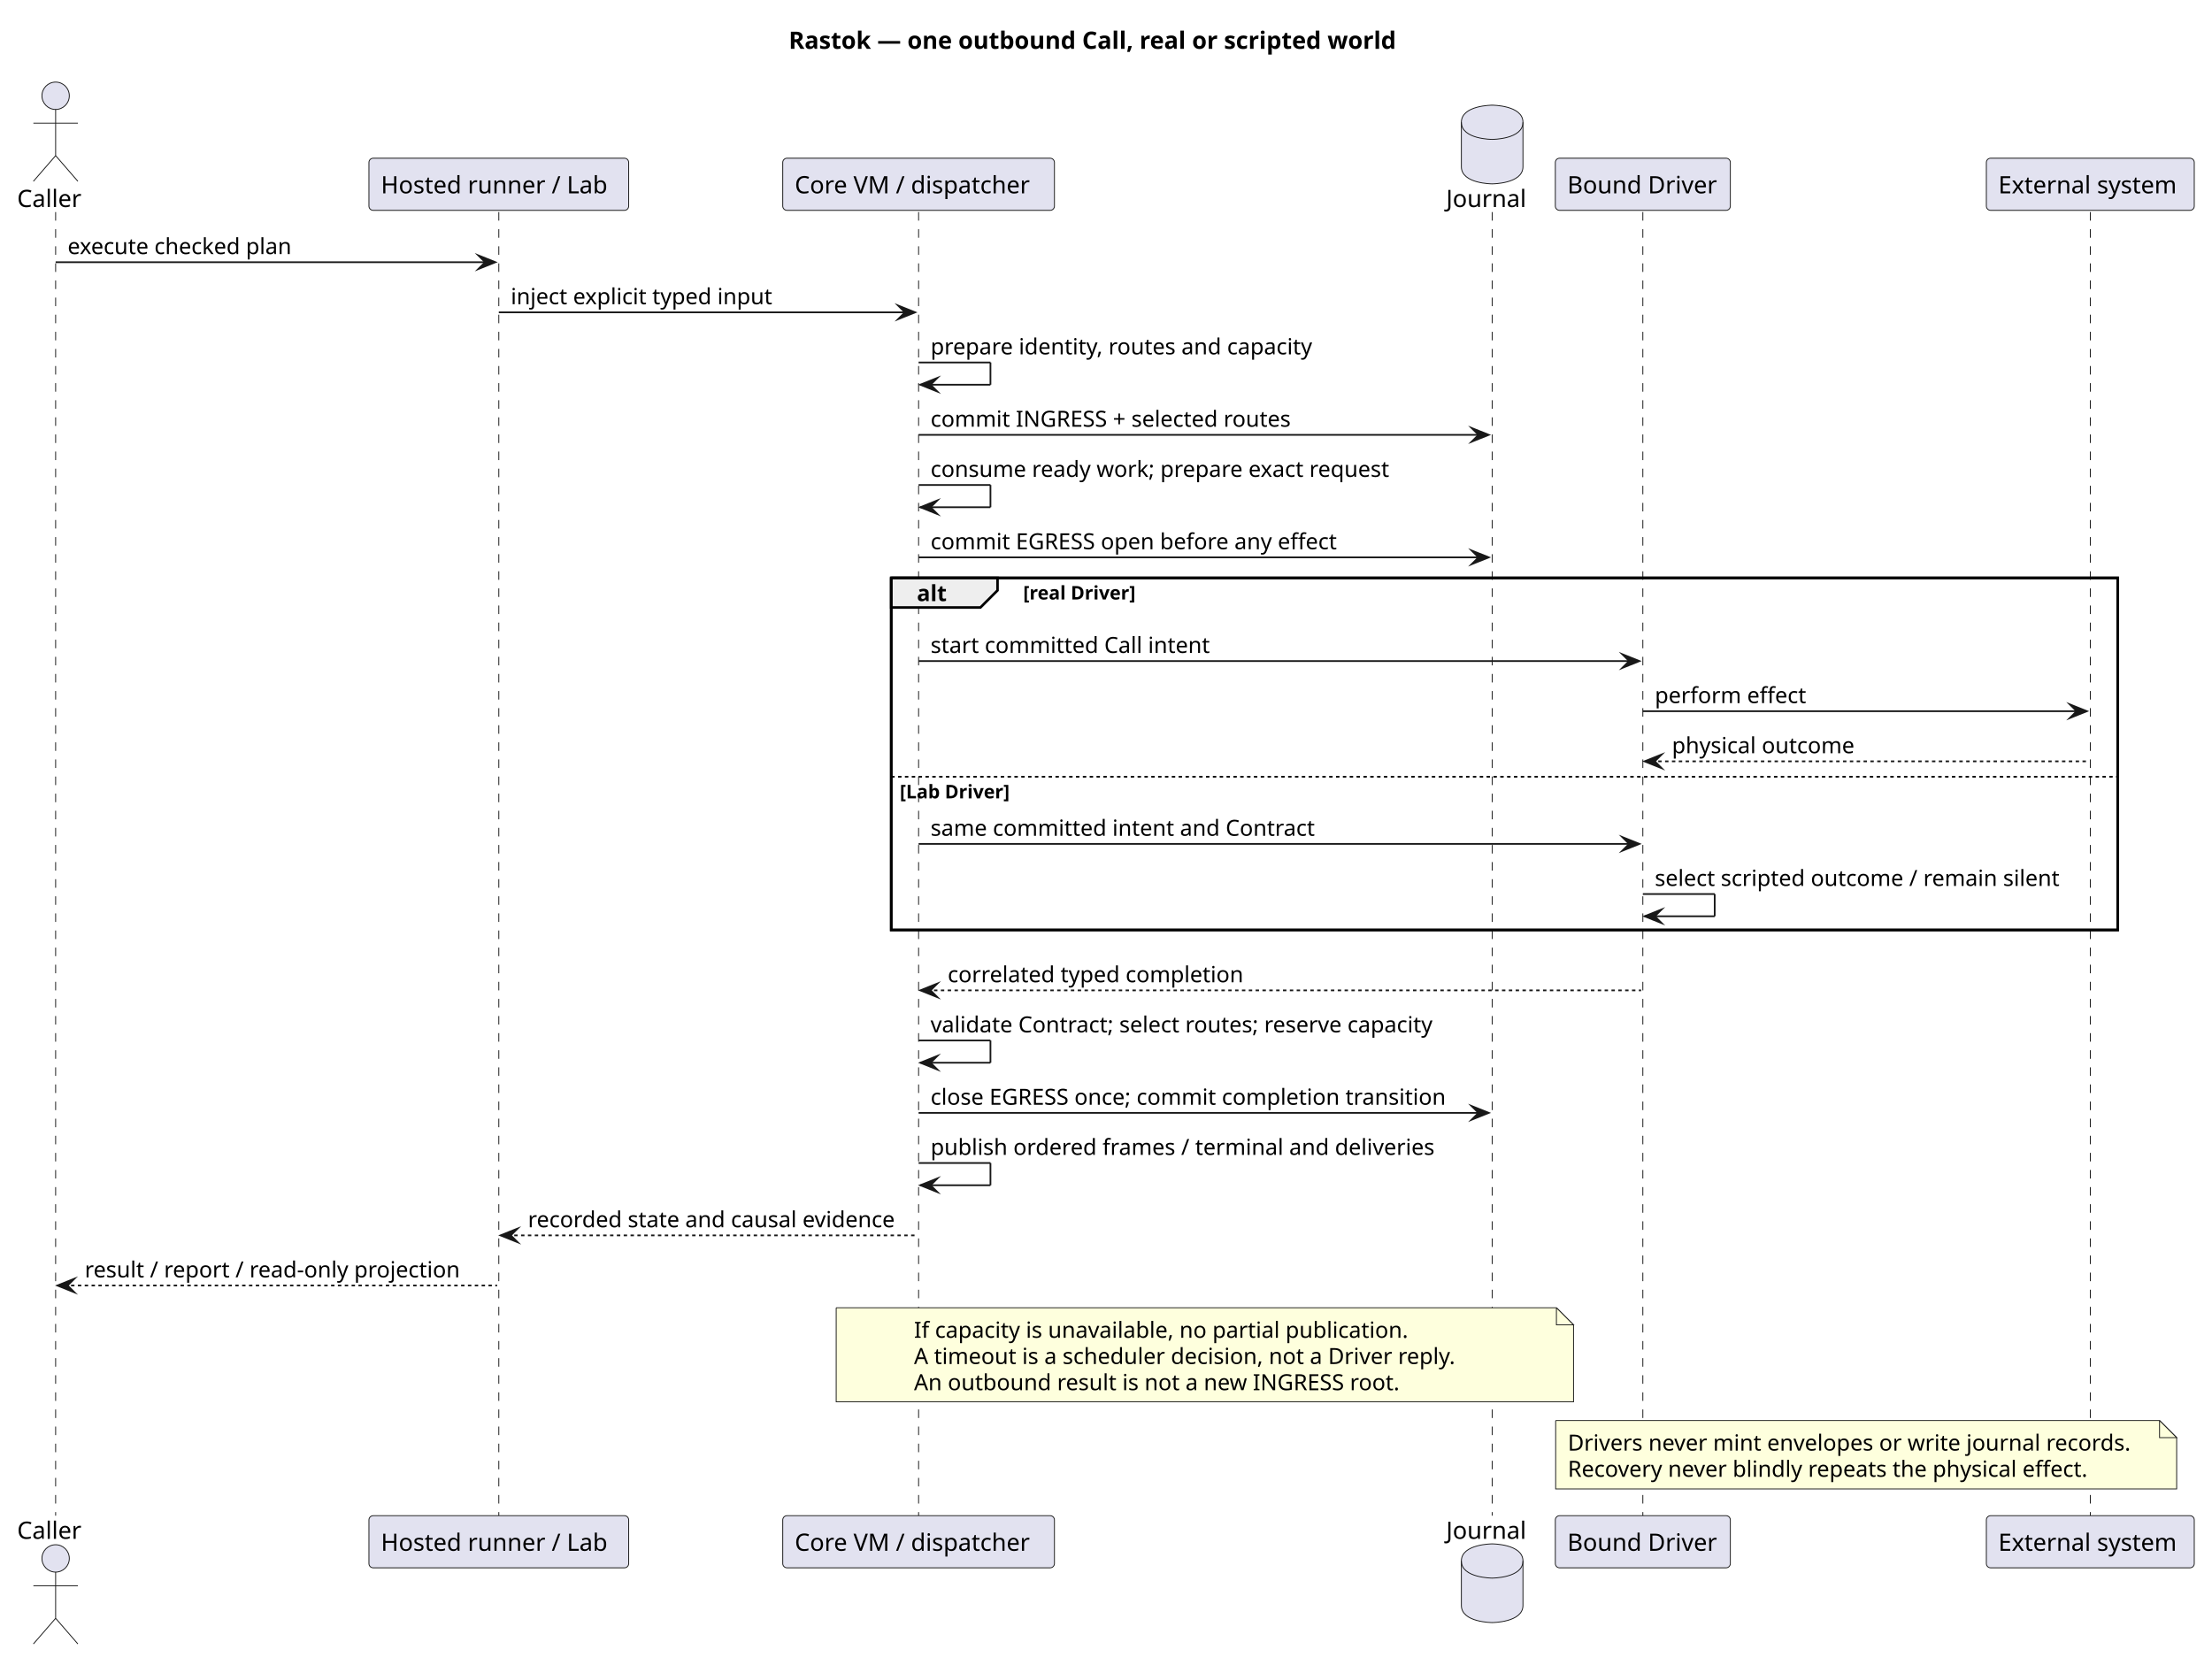
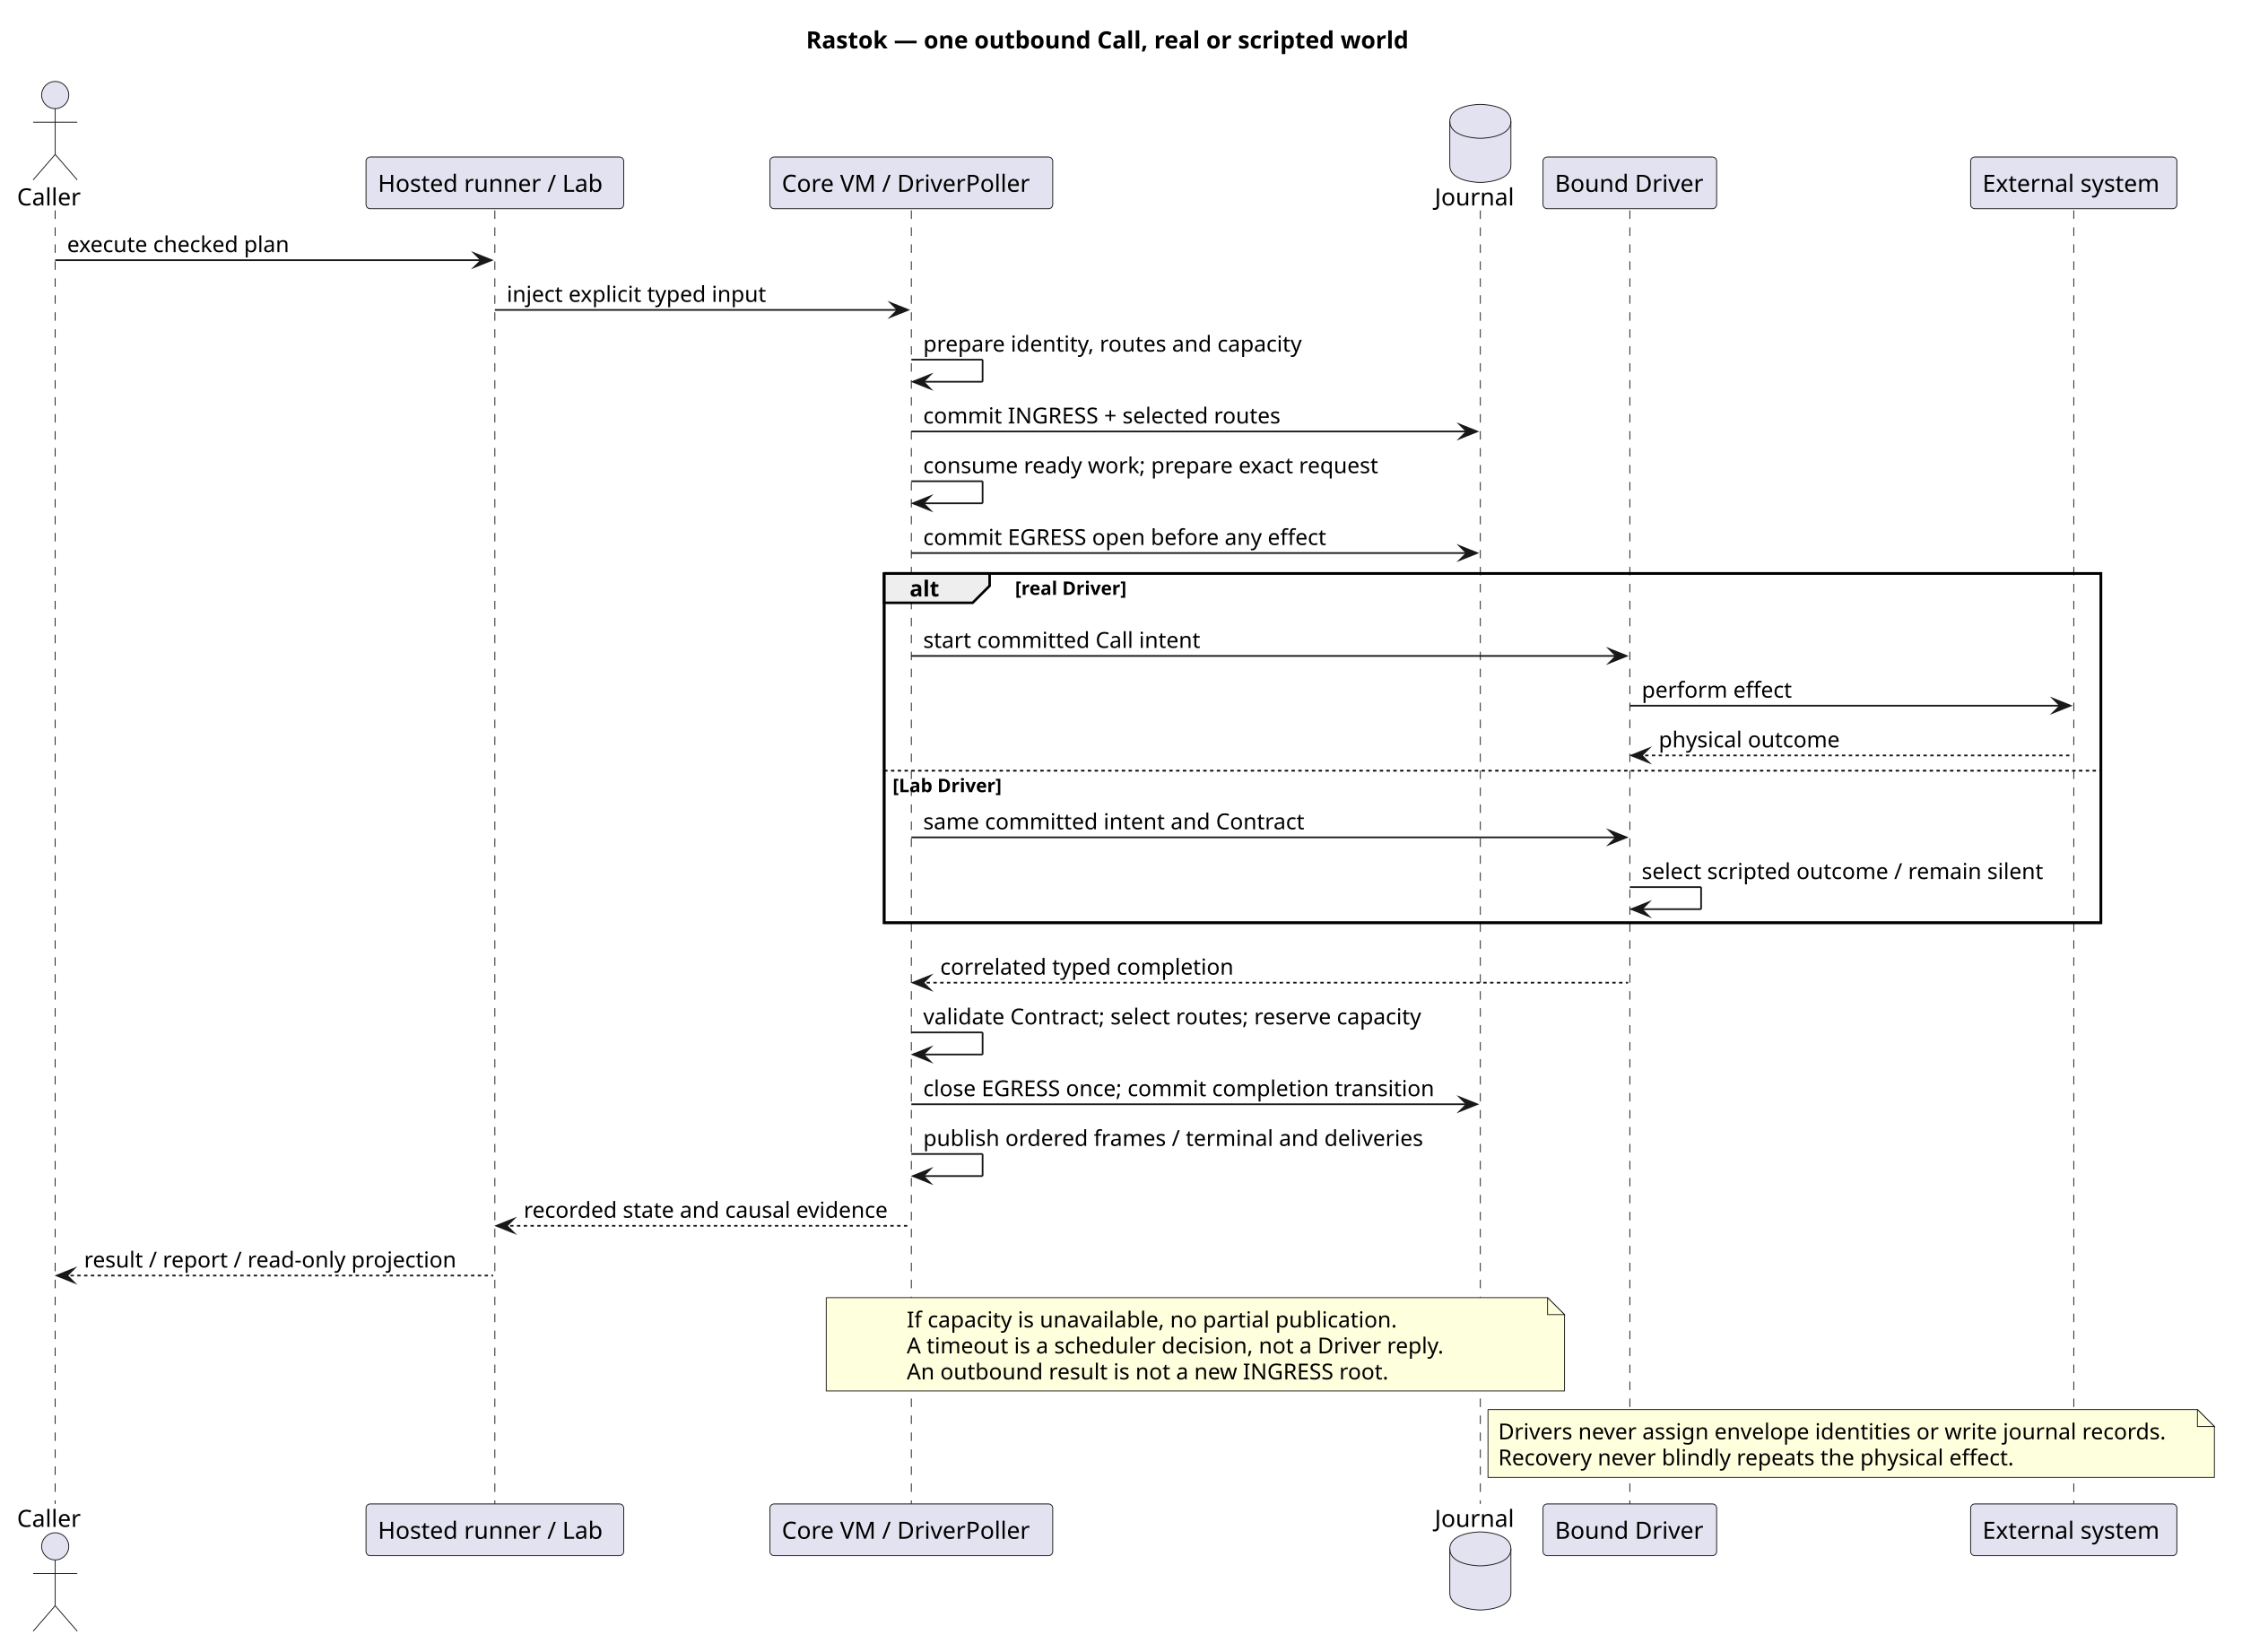
- <svg xmlns="http://www.w3.org/2000/svg" version="1.1" data-diagram-type="SEQUENCE" style="width:1293px;height:973px;background:#FFFFFF;" width="1293px" height="973px" viewBox="0 0 1293 973" zoomAndPan="magnify" preserveAspectRatio="none" contentStyleType="text/css">
+ <svg xmlns="http://www.w3.org/2000/svg" version="1.1" data-diagram-type="SEQUENCE" style="width:1321px;height:973px;background:#FFFFFF;" width="1321px" height="973px" viewBox="0 0 1321 973" zoomAndPan="magnify" preserveAspectRatio="none" contentStyleType="text/css">
  <defs />
  <g font-family="sans-serif" lengthAdjust="spacing">
    <g class="title" data-source-line="2">
-       <text x="461.027" y="28.535" fill="#000" font-size="14" textLength="369.578" font-weight="700">Rastok — one outbound Call, real or scripted world</text>
+       <text x="474.928" y="28.535" fill="#000" font-size="14" textLength="369.578" font-weight="700">Rastok — one outbound Call, real or scripted world</text>
    </g>
    <rect x="520.955" y="337.84" width="716.914" height="205.818" fill="none" style="stroke:#000;stroke-width:1.5;" />
    <g>
      <rect x="29.02" y="123.977" width="8" height="762.098" fill="#000" fill-opacity="0" />
      <line x1="32.52" y1="123.977" x2="32.52" y2="886.074" style="stroke:#181818;stroke-width:0.5;stroke-dasharray:5,5;" />
    </g>
    <g>
      <rect x="288.074" y="123.977" width="8" height="762.098" fill="#000" fill-opacity="0" />
      <line x1="291.574" y1="123.977" x2="291.574" y2="886.074" style="stroke:#181818;stroke-width:0.5;stroke-dasharray:5,5;" />
    </g>
    <g>
      <rect x="533.455" y="123.977" width="8" height="762.098" fill="#000" fill-opacity="0" />
      <line x1="536.955" y1="123.977" x2="536.955" y2="886.074" style="stroke:#181818;stroke-width:0.5;stroke-dasharray:5,5;" />
    </g>
    <g>
      <rect x="868.731" y="123.977" width="8" height="762.098" fill="#000" fill-opacity="0" />
      <line x1="872.231" y1="123.977" x2="872.231" y2="886.074" style="stroke:#181818;stroke-width:0.5;stroke-dasharray:5,5;" />
    </g>
    <g>
      <rect x="956.803" y="123.977" width="8" height="762.098" fill="#000" fill-opacity="0" />
      <line x1="960.303" y1="123.977" x2="960.303" y2="886.074" style="stroke:#181818;stroke-width:0.5;stroke-dasharray:5,5;" />
    </g>
    <g>
      <rect x="1218.368" y="123.977" width="8" height="762.098" fill="#000" fill-opacity="0" />
      <line x1="1221.868" y1="123.977" x2="1221.868" y2="886.074" style="stroke:#181818;stroke-width:0.5;stroke-dasharray:5,5;" />
    </g>
    <text x="10" y="121.023" fill="#000" font-size="14" textLength="39.04">Caller</text>
    <ellipse cx="32.52" cy="55.988" rx="8" ry="8" fill="#E2E2F0" style="stroke:#181818;stroke-width:0.5;" />
    <path d="M32.52,63.988 L32.52,90.988 M19.52,71.988 L45.52,71.988 M32.52,90.988 L19.52,105.988 M32.52,90.988 L45.52,105.988" style="stroke:#181818;stroke-width:0.5;" fill="none" />
    <rect x="215.657" y="92.488" width="151.833" height="30.488" fill="#E2E2F0" style="stroke:#181818;stroke-width:0.5;" rx="2.5" ry="2.5" />
    <text x="222.657" y="113.023" fill="#000" font-size="14" textLength="137.833">Hosted runner / Lab</text>
-     <rect x="457.545" y="92.488" width="158.819" height="30.488" fill="#E2E2F0" style="stroke:#181818;stroke-width:0.5;" rx="2.5" ry="2.5" />
-     <text x="464.545" y="113.023" fill="#000" font-size="14" textLength="144.819">Core VM / dispatcher</text>
+     <rect x="453.628" y="92.488" width="166.653" height="30.488" fill="#E2E2F0" style="stroke:#181818;stroke-width:0.5;" rx="2.5" ry="2.5" />
+     <text x="460.628" y="113.023" fill="#000" font-size="14" textLength="152.653">Core VM / DriverPoller</text>
    <text x="845.312" y="121.023" fill="#000" font-size="14" textLength="47.838">Journal</text>
    <path d="M854.231,71.488 C854.231,61.488 872.231,61.488 872.231,61.488 C872.231,61.488 890.231,61.488 890.231,71.488 L890.231,97.488 C890.231,107.488 872.231,107.488 872.231,107.488 C872.231,107.488 854.231,107.488 854.231,97.488 L854.231,71.488" style="stroke:#181818;stroke-width:0.5;" fill="#E2E2F0" />
    <path d="M854.231,71.488 C854.231,81.488 872.231,81.488 872.231,81.488 C872.231,81.488 890.231,81.488 890.231,71.488" style="stroke:#181818;stroke-width:0.5;" fill="none" />
    <rect x="909.15" y="92.488" width="102.307" height="30.488" fill="#E2E2F0" style="stroke:#181818;stroke-width:0.5;" rx="2.5" ry="2.5" />
    <text x="916.15" y="113.023" fill="#000" font-size="14" textLength="88.307">Bound Driver</text>
    <rect x="1161.104" y="92.488" width="121.529" height="30.488" fill="#E2E2F0" style="stroke:#181818;stroke-width:0.5;" rx="2.5" ry="2.5" />
    <text x="1168.104" y="113.023" fill="#000" font-size="14" textLength="107.529">External system</text>
    <text x="10" y="899.609" fill="#000" font-size="14" textLength="39.04">Caller</text>
    <ellipse cx="32.52" cy="911.063" rx="8" ry="8" fill="#E2E2F0" style="stroke:#181818;stroke-width:0.5;" />
    <path d="M32.52,919.063 L32.52,946.063 M19.52,927.063 L45.52,927.063 M32.52,946.063 L19.52,961.063 M32.52,946.063 L45.52,961.063" style="stroke:#181818;stroke-width:0.5;" fill="none" />
    <rect x="215.657" y="886.074" width="151.833" height="30.488" fill="#E2E2F0" style="stroke:#181818;stroke-width:0.5;" rx="2.5" ry="2.5" />
    <text x="222.657" y="906.609" fill="#000" font-size="14" textLength="137.833">Hosted runner / Lab</text>
-     <rect x="457.545" y="886.074" width="158.819" height="30.488" fill="#E2E2F0" style="stroke:#181818;stroke-width:0.5;" rx="2.5" ry="2.5" />
-     <text x="464.545" y="906.609" fill="#000" font-size="14" textLength="144.819">Core VM / dispatcher</text>
+     <rect x="453.628" y="886.074" width="166.653" height="30.488" fill="#E2E2F0" style="stroke:#181818;stroke-width:0.5;" rx="2.5" ry="2.5" />
+     <text x="460.628" y="906.609" fill="#000" font-size="14" textLength="152.653">Core VM / DriverPoller</text>
    <text x="845.312" y="899.609" fill="#000" font-size="14" textLength="47.838">Journal</text>
    <path d="M854.231,912.563 C854.231,902.563 872.231,902.563 872.231,902.563 C872.231,902.563 890.231,902.563 890.231,912.563 L890.231,938.563 C890.231,948.563 872.231,948.563 872.231,948.563 C872.231,948.563 854.231,948.563 854.231,938.563 L854.231,912.563" style="stroke:#181818;stroke-width:0.5;" fill="#E2E2F0" />
    <path d="M854.231,912.563 C854.231,922.563 872.231,922.563 872.231,922.563 C872.231,922.563 890.231,922.563 890.231,912.563" style="stroke:#181818;stroke-width:0.5;" fill="none" />
    <rect x="909.15" y="886.074" width="102.307" height="30.488" fill="#E2E2F0" style="stroke:#181818;stroke-width:0.5;" rx="2.5" ry="2.5" />
    <text x="916.15" y="906.609" fill="#000" font-size="14" textLength="88.307">Bound Driver</text>
    <rect x="1161.104" y="886.074" width="121.529" height="30.488" fill="#E2E2F0" style="stroke:#181818;stroke-width:0.5;" rx="2.5" ry="2.5" />
    <text x="1168.104" y="906.609" fill="#000" font-size="14" textLength="107.529">External system</text>
    <polygon points="279.574,149.287,289.574,153.287,279.574,157.287,283.574,153.287" fill="#181818" style="stroke:#181818;stroke-width:1;stroke-linejoin:miter;stroke-miterlimit:10;" />
    <line x1="32.52" y1="153.287" x2="285.574" y2="153.287" style="stroke:#181818;stroke-width:1;" />
    <text x="39.52" y="148.545" fill="#000" font-size="13" textLength="136.354">execute checked plan</text>
    <polygon points="524.955,178.598,534.955,182.598,524.955,186.598,528.955,182.598" fill="#181818" style="stroke:#181818;stroke-width:1;stroke-linejoin:miter;stroke-miterlimit:10;" />
    <line x1="291.574" y1="182.598" x2="530.955" y2="182.598" style="stroke:#181818;stroke-width:1;" />
    <text x="298.574" y="177.855" fill="#000" font-size="13" textLength="161.275">inject explicit typed input</text>
    <line x1="536.955" y1="211.908" x2="578.955" y2="211.908" style="stroke:#181818;stroke-width:1;" />
    <line x1="578.955" y1="211.908" x2="578.955" y2="224.908" style="stroke:#181818;stroke-width:1;" />
    <line x1="537.955" y1="224.908" x2="578.955" y2="224.908" style="stroke:#181818;stroke-width:1;" />
    <polygon points="547.955,220.908,537.955,224.908,547.955,228.908,543.955,224.908" fill="#181818" style="stroke:#181818;stroke-width:1;stroke-linejoin:miter;stroke-miterlimit:10;" />
    <text x="543.955" y="207.166" fill="#000" font-size="13" textLength="231.563">prepare identity, routes and capacity</text>
    <polygon points="860.231,250.219,870.231,254.219,860.231,258.219,864.231,254.219" fill="#181818" style="stroke:#181818;stroke-width:1;stroke-linejoin:miter;stroke-miterlimit:10;" />
    <line x1="536.955" y1="254.219" x2="866.231" y2="254.219" style="stroke:#181818;stroke-width:1;" />
    <text x="543.955" y="249.477" fill="#000" font-size="13" textLength="218.258">commit INGRESS + selected routes</text>
    <line x1="536.955" y1="283.529" x2="578.955" y2="283.529" style="stroke:#181818;stroke-width:1;" />
    <line x1="578.955" y1="283.529" x2="578.955" y2="296.529" style="stroke:#181818;stroke-width:1;" />
    <line x1="537.955" y1="296.529" x2="578.955" y2="296.529" style="stroke:#181818;stroke-width:1;" />
    <polygon points="547.955,292.529,537.955,296.529,547.955,300.529,543.955,296.529" fill="#181818" style="stroke:#181818;stroke-width:1;stroke-linejoin:miter;stroke-miterlimit:10;" />
    <text x="543.955" y="278.787" fill="#000" font-size="13" textLength="277.228">consume ready work; prepare exact request</text>
    <polygon points="860.231,321.84,870.231,325.84,860.231,329.84,864.231,325.84" fill="#181818" style="stroke:#181818;stroke-width:1;stroke-linejoin:miter;stroke-miterlimit:10;" />
    <line x1="536.955" y1="325.84" x2="866.231" y2="325.84" style="stroke:#181818;stroke-width:1;" />
    <text x="543.955" y="321.098" fill="#000" font-size="13" textLength="243.648">commit EGRESS open before any effect</text>
    <path d="M520.955,337.84 L583.093,337.84 L583.093,345.15 L573.093,355.15 L520.955,355.15 L520.955,337.84" style="stroke:#000;stroke-width:1.5;" fill="#EEE" />
    <rect x="520.955" y="337.84" width="716.914" height="205.818" fill="none" style="stroke:#000;stroke-width:1.5;" />
    <text x="535.955" y="351.408" fill="#000" font-size="13" textLength="17.139" font-weight="700">alt</text>
    <text x="598.093" y="350.475" fill="#000" font-size="11" textLength="68.541" font-weight="700">[real Driver]</text>
    <polygon points="948.303,382.461,958.303,386.461,948.303,390.461,952.303,386.461" fill="#181818" style="stroke:#181818;stroke-width:1;stroke-linejoin:miter;stroke-miterlimit:10;" />
    <line x1="536.955" y1="386.461" x2="954.303" y2="386.461" style="stroke:#181818;stroke-width:1;" />
    <text x="543.955" y="381.719" fill="#000" font-size="13" textLength="169.565">start committed Call intent</text>
    <polygon points="1209.868,411.771,1219.868,415.771,1209.868,419.771,1213.868,415.771" fill="#181818" style="stroke:#181818;stroke-width:1;stroke-linejoin:miter;stroke-miterlimit:10;" />
    <line x1="960.303" y1="415.771" x2="1215.868" y2="415.771" style="stroke:#181818;stroke-width:1;" />
    <text x="967.303" y="411.029" fill="#000" font-size="13" textLength="90.645">perform effect</text>
    <polygon points="971.303,441.082,961.303,445.082,971.303,449.082,967.303,445.082" fill="#181818" style="stroke:#181818;stroke-width:1;stroke-linejoin:miter;stroke-miterlimit:10;" />
    <line x1="965.303" y1="445.082" x2="1220.868" y2="445.082" style="stroke:#181818;stroke-width:1;stroke-dasharray:2,2;" />
    <text x="977.303" y="440.34" fill="#000" font-size="13" textLength="110.075">physical outcome</text>
    <line x1="520.955" y1="454.082" x2="1237.868" y2="454.082" style="stroke:#000;stroke-width:1;stroke-dasharray:2,2;" />
    <text x="525.955" y="466.717" fill="#000" font-size="11" textLength="67.203" font-weight="700">[Lab Driver]</text>
    <polygon points="948.303,489.348,958.303,493.348,948.303,497.348,952.303,493.348" fill="#181818" style="stroke:#181818;stroke-width:1;stroke-linejoin:miter;stroke-miterlimit:10;" />
    <line x1="536.955" y1="493.348" x2="954.303" y2="493.348" style="stroke:#181818;stroke-width:1;" />
    <text x="543.955" y="488.605" fill="#000" font-size="13" textLength="231.683">same committed intent and Contract</text>
    <line x1="960.303" y1="522.658" x2="1002.303" y2="522.658" style="stroke:#181818;stroke-width:1;" />
    <line x1="1002.303" y1="522.658" x2="1002.303" y2="535.658" style="stroke:#181818;stroke-width:1;" />
    <line x1="961.303" y1="535.658" x2="1002.303" y2="535.658" style="stroke:#181818;stroke-width:1;" />
    <polygon points="971.303,531.658,961.303,535.658,971.303,539.658,967.303,535.658" fill="#181818" style="stroke:#181818;stroke-width:1;stroke-linejoin:miter;stroke-miterlimit:10;" />
    <text x="967.303" y="517.916" fill="#000" font-size="13" textLength="247.565">select scripted outcome / remain silent</text>
    <polygon points="547.955,574.969,537.955,578.969,547.955,582.969,543.955,578.969" fill="#181818" style="stroke:#181818;stroke-width:1;stroke-linejoin:miter;stroke-miterlimit:10;" />
    <line x1="541.955" y1="578.969" x2="959.303" y2="578.969" style="stroke:#181818;stroke-width:1;stroke-dasharray:2,2;" />
    <text x="553.955" y="574.227" fill="#000" font-size="13" textLength="177.874">correlated typed completion</text>
    <line x1="536.955" y1="608.279" x2="578.955" y2="608.279" style="stroke:#181818;stroke-width:1;" />
    <line x1="578.955" y1="608.279" x2="578.955" y2="621.279" style="stroke:#181818;stroke-width:1;" />
    <line x1="537.955" y1="621.279" x2="578.955" y2="621.279" style="stroke:#181818;stroke-width:1;" />
    <polygon points="547.955,617.279,537.955,621.279,547.955,625.279,543.955,621.279" fill="#181818" style="stroke:#181818;stroke-width:1;stroke-linejoin:miter;stroke-miterlimit:10;" />
    <text x="543.955" y="603.537" fill="#000" font-size="13" textLength="305.1">validate Contract; select routes; reserve capacity</text>
    <polygon points="860.231,646.59,870.231,650.59,860.231,654.59,864.231,650.59" fill="#181818" style="stroke:#181818;stroke-width:1;stroke-linejoin:miter;stroke-miterlimit:10;" />
    <line x1="536.955" y1="650.59" x2="866.231" y2="650.59" style="stroke:#181818;stroke-width:1;" />
    <text x="543.955" y="645.848" fill="#000" font-size="13" textLength="311.276">close EGRESS once; commit completion transition</text>
    <line x1="536.955" y1="679.9" x2="578.955" y2="679.9" style="stroke:#181818;stroke-width:1;" />
    <line x1="578.955" y1="679.9" x2="578.955" y2="692.9" style="stroke:#181818;stroke-width:1;" />
    <line x1="537.955" y1="692.9" x2="578.955" y2="692.9" style="stroke:#181818;stroke-width:1;" />
    <polygon points="547.955,688.9,537.955,692.9,547.955,696.9,543.955,692.9" fill="#181818" style="stroke:#181818;stroke-width:1;stroke-linejoin:miter;stroke-miterlimit:10;" />
    <text x="543.955" y="675.158" fill="#000" font-size="13" textLength="306.509">publish ordered frames / terminal and deliveries</text>
    <polygon points="302.574,718.211,292.574,722.211,302.574,726.211,298.574,722.211" fill="#181818" style="stroke:#181818;stroke-width:1;stroke-linejoin:miter;stroke-miterlimit:10;" />
    <line x1="296.574" y1="722.211" x2="535.955" y2="722.211" style="stroke:#181818;stroke-width:1;stroke-dasharray:2,2;" />
    <text x="308.574" y="717.469" fill="#000" font-size="13" textLength="221.381">recorded state and causal evidence</text>
    <polygon points="43.52,747.521,33.52,751.521,43.52,755.521,39.52,751.521" fill="#181818" style="stroke:#181818;stroke-width:1;stroke-linejoin:miter;stroke-miterlimit:10;" />
    <line x1="37.52" y1="751.521" x2="290.574" y2="751.521" style="stroke:#181818;stroke-width:1;stroke-dasharray:2,2;" />
    <text x="49.52" y="746.779" fill="#000" font-size="13" textLength="235.054">result / report / read-only projection</text>
-     <path d="M488.79,764.521 L488.79,819.521 L919.79,819.521 L919.79,774.521 L909.79,764.521 L488.79,764.521" style="stroke:#181818;stroke-width:0.5;" fill="#FEFFDD" />
-     <path d="M909.79,764.521 L909.79,774.521 L919.79,774.521 L909.79,764.521" style="stroke:#181818;stroke-width:0.5;" fill="#FEFFDD" />
+     <path d="M486.832,764.521 L486.832,819.521 L921.832,819.521 L921.832,774.521 L911.832,764.521 L486.832,764.521" style="stroke:#181818;stroke-width:0.5;" fill="#FEFFDD" />
+     <path d="M911.832,764.521 L911.832,774.521 L921.832,774.521 L911.832,764.521" style="stroke:#181818;stroke-width:0.5;" fill="#FEFFDD" />
    <text x="534.276" y="782.09" fill="#000" font-size="13" textLength="300.936">If capacity is unavailable, no partial publication.</text>
    <text x="534.276" y="797.4" fill="#000" font-size="13" textLength="331.633">A timeout is a scheduler decision, not a Driver reply.</text>
    <text x="534.276" y="812.711" fill="#000" font-size="13" textLength="293.306">An outbound result is not a new INGRESS root.</text>
-     <path d="M909.344,830.453 L909.344,870.453 L1272.344,870.453 L1272.344,840.453 L1262.344,830.453 L909.344,830.453" style="stroke:#181818;stroke-width:0.5;" fill="#FEFFDD" />
-     <path d="M1262.344,830.453 L1262.344,840.453 L1272.344,840.453 L1262.344,830.453" style="stroke:#181818;stroke-width:0.5;" fill="#FEFFDD" />
-     <text x="916.43" y="848.021" fill="#000" font-size="13" textLength="340.311">Drivers never mint envelopes or write journal records.</text>
-     <text x="916.43" y="863.332" fill="#000" font-size="13" textLength="315.498">Recovery never blindly repeats the physical effect.</text>
+     <path d="M876.737,830.453 L876.737,870.453 L1304.737,870.453 L1304.737,840.453 L1294.737,830.453 L876.737,830.453" style="stroke:#181818;stroke-width:0.5;" fill="#FEFFDD" />
+     <path d="M1294.737,830.453 L1294.737,840.453 L1304.737,840.453 L1294.737,830.453" style="stroke:#181818;stroke-width:0.5;" fill="#FEFFDD" />
+     <text x="882.737" y="848.021" fill="#000" font-size="13" textLength="407.697">Drivers never assign envelope identities or write journal records.</text>
+     <text x="882.737" y="863.332" fill="#000" font-size="13" textLength="315.498">Recovery never blindly repeats the physical effect.</text>
  </g>
</svg>
